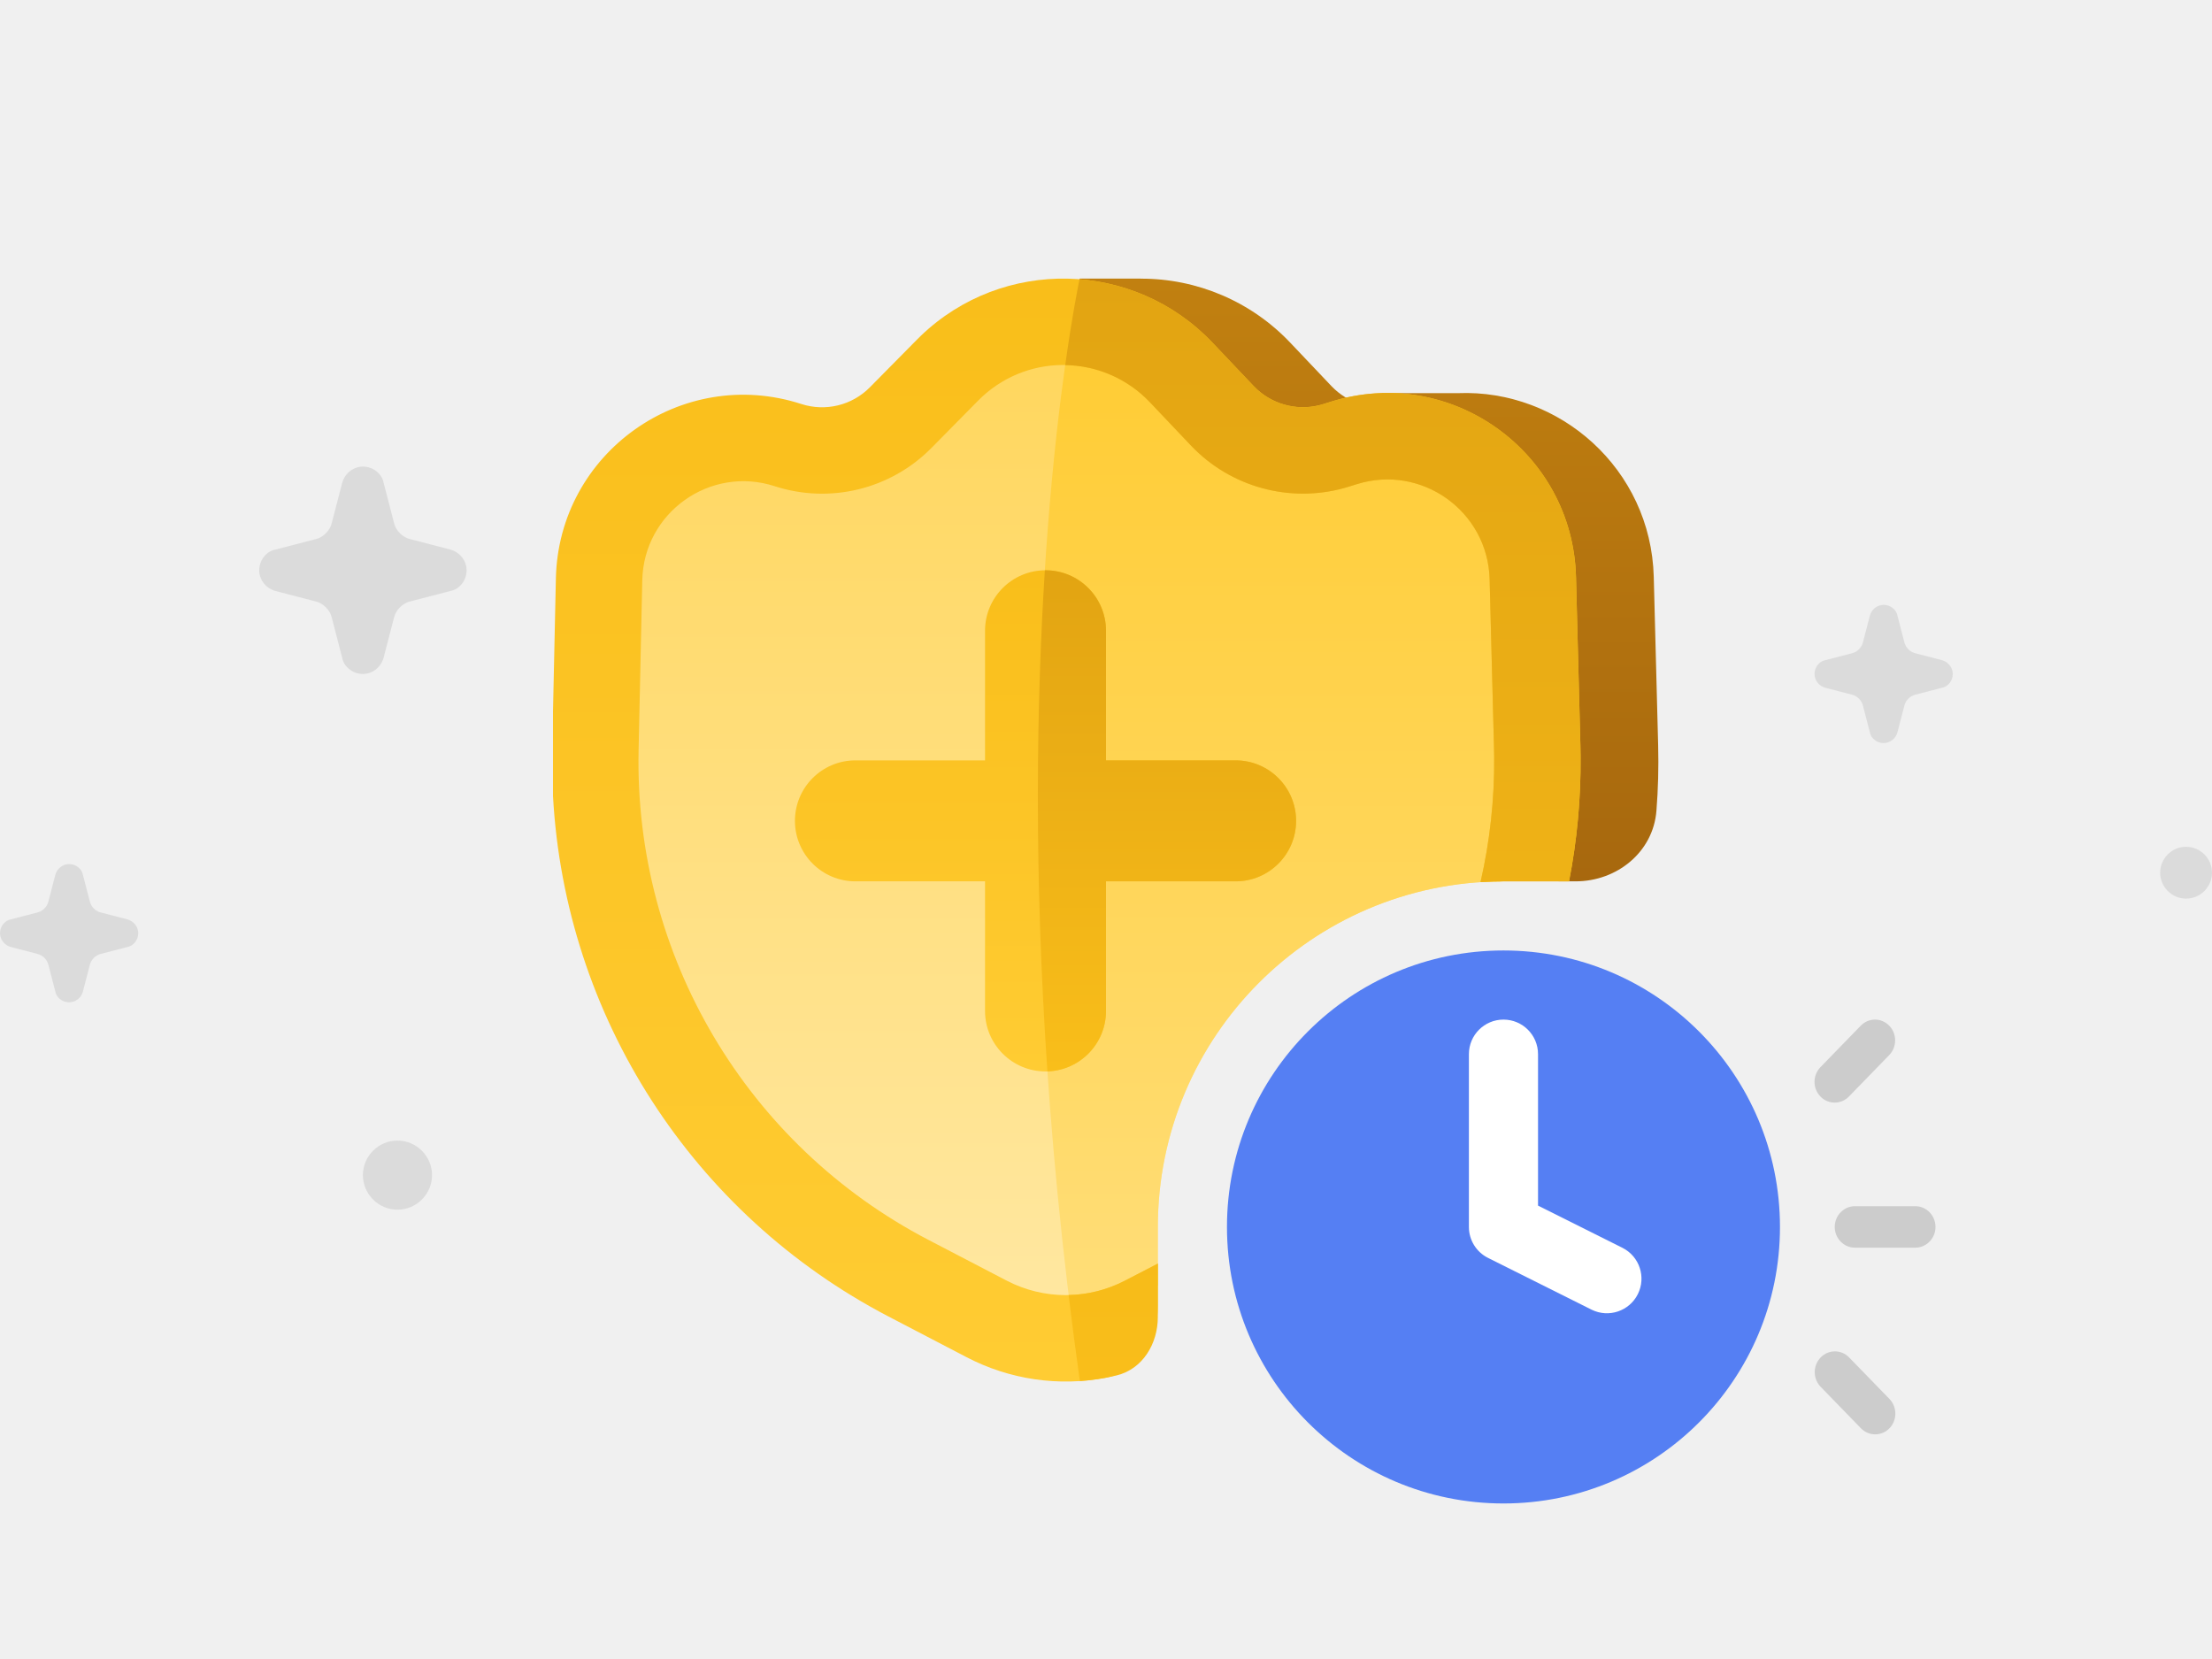
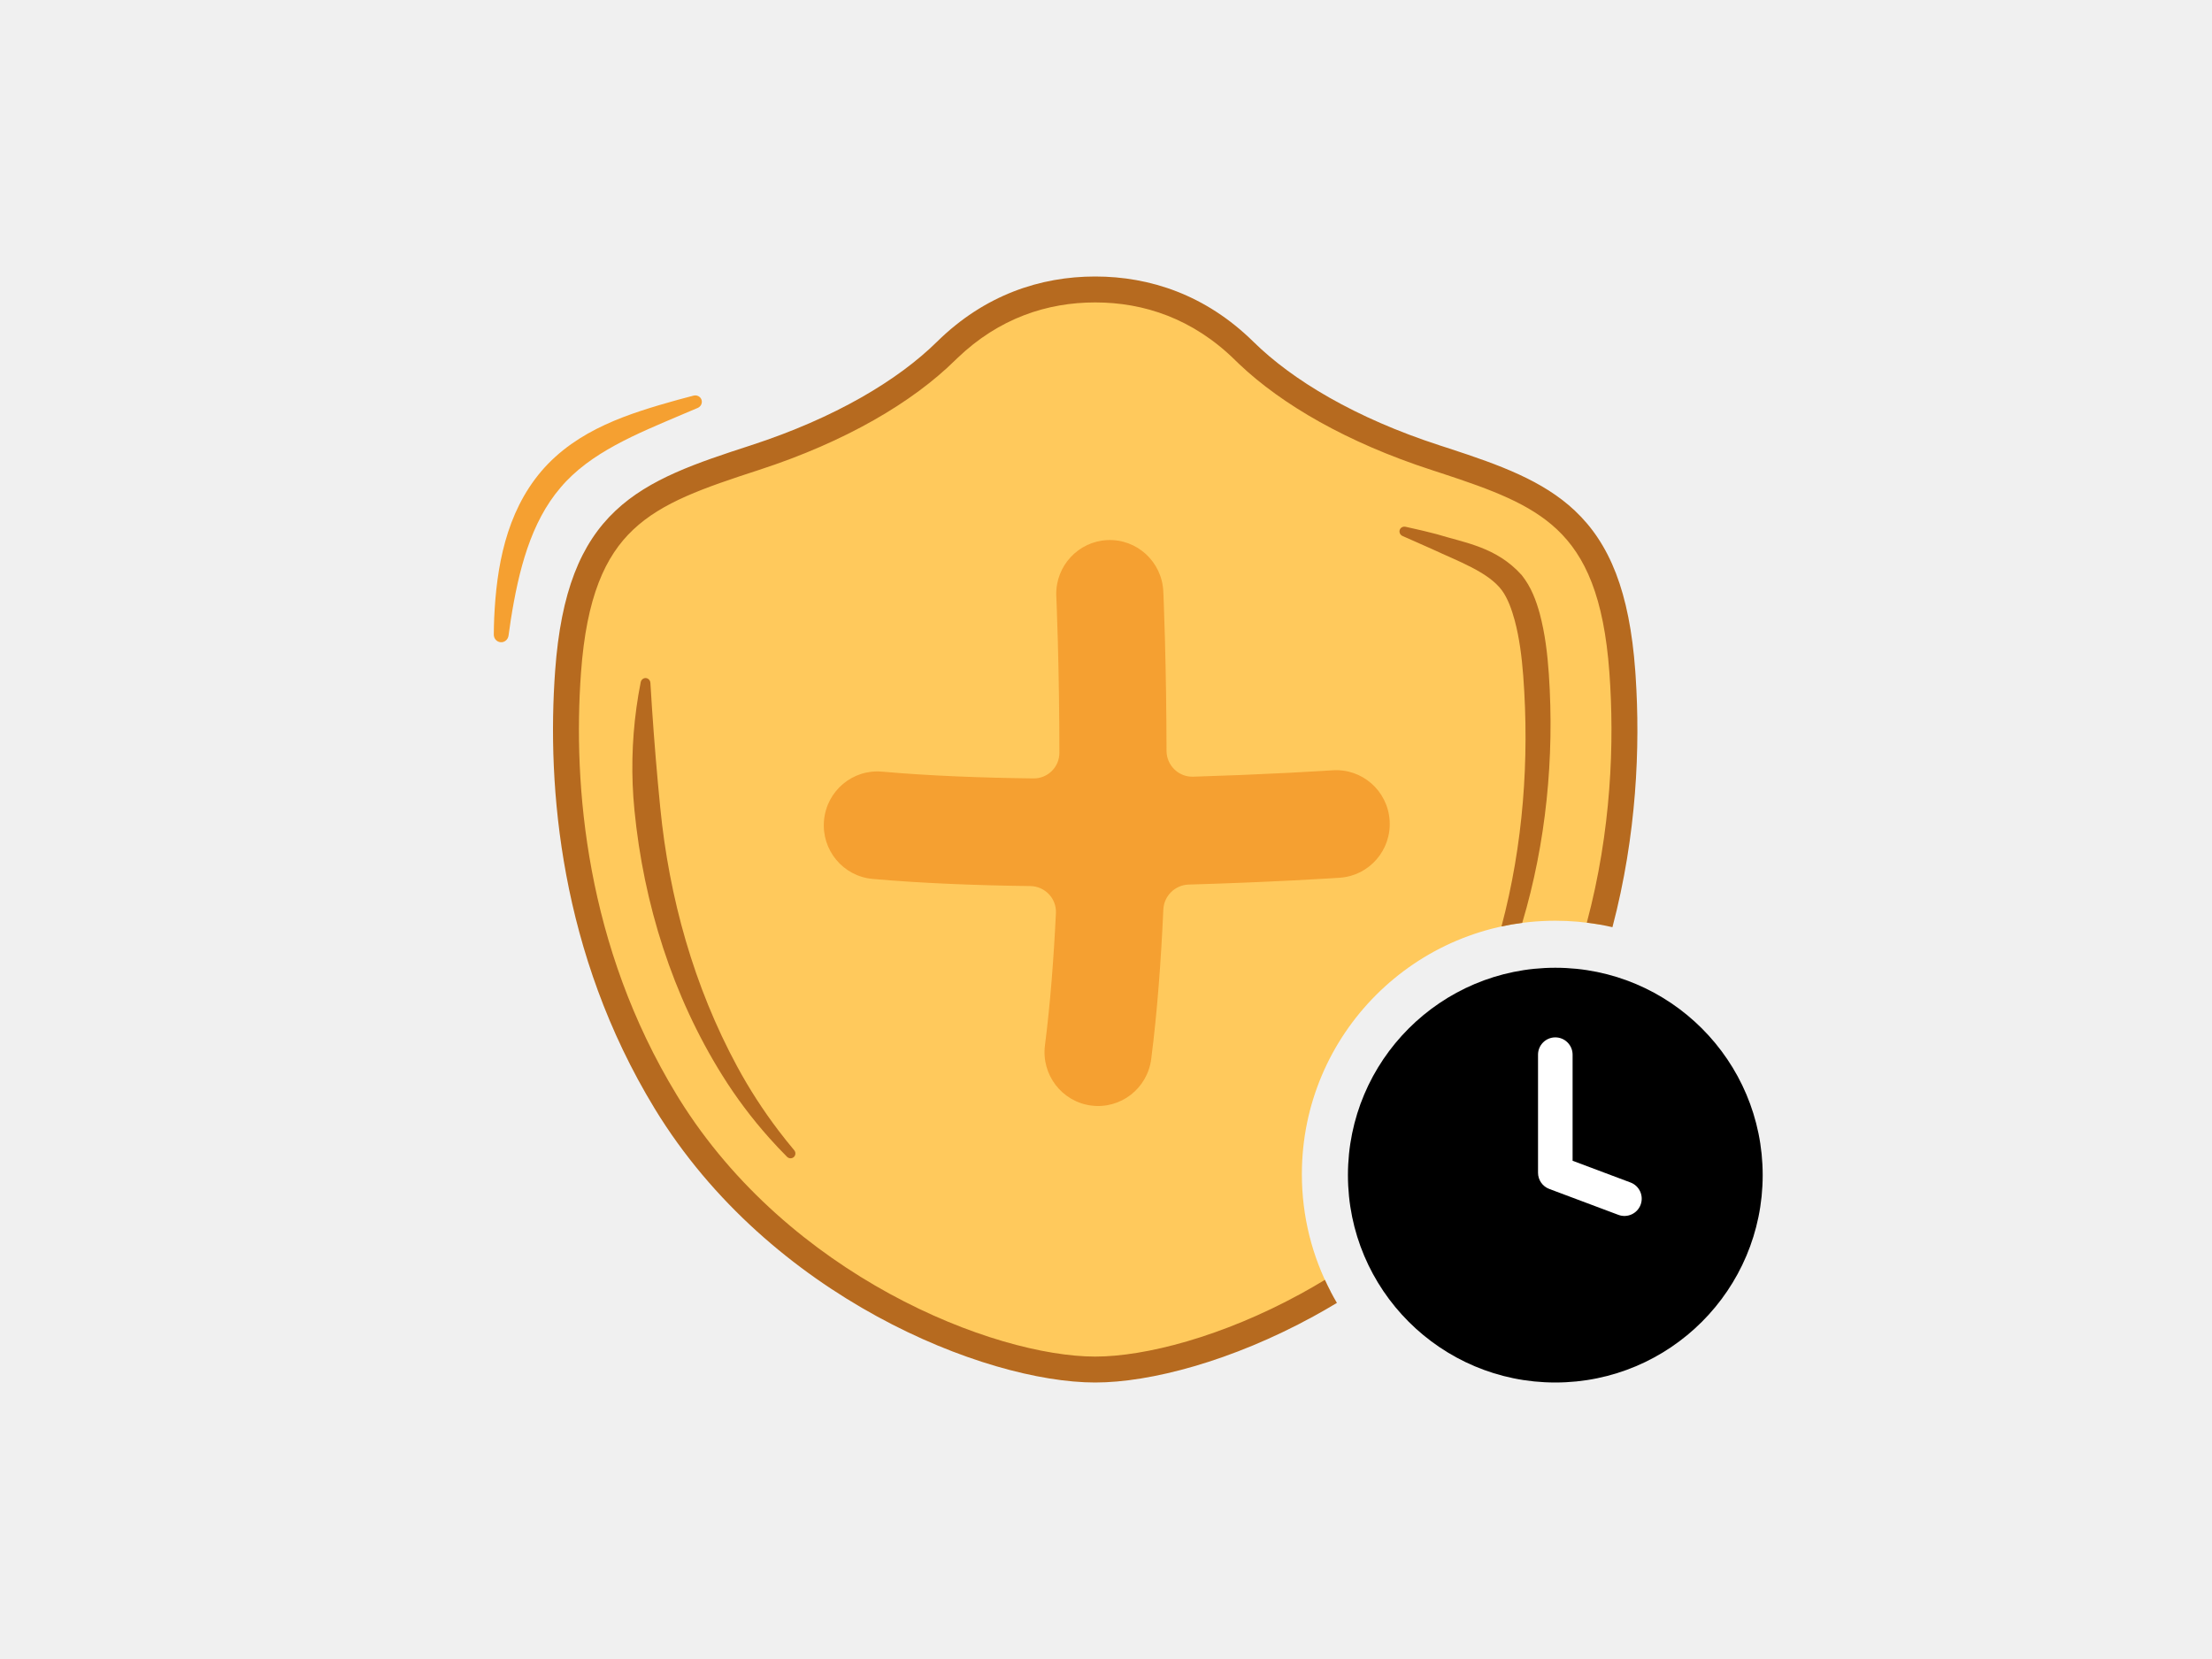
- <svg xmlns="http://www.w3.org/2000/svg" fill="none" viewBox="0 0 128 96">
-   <path fill="#888" d="m112.371 39.8-1.542.4a.88.88 0 0 0-.629.629l-.4 1.542a.84.84 0 0 1-.8.629c-.4 0-.743-.286-.8-.629l-.4-1.542a.88.88 0 0 0-.629-.629l-1.542-.4A.84.84 0 0 1 105 39c0-.4.286-.743.629-.8l1.542-.4a.88.88 0 0 0 .629-.629l.4-1.542A.84.84 0 0 1 109 35c.4 0 .743.286.8.629l.4 1.542a.88.88 0 0 0 .629.629l1.542.4c.4.114.629.457.629.8 0 .4-.286.743-.629.8m-86.314-5.6-2.314.6c-.429.086-.857.514-.943.943l-.6 2.314c-.171.6-.686.943-1.2.943-.6 0-1.114-.429-1.2-.943l-.6-2.314c-.086-.429-.514-.857-.943-.943l-2.314-.6c-.6-.171-.943-.686-.943-1.2 0-.6.429-1.114.943-1.2l2.314-.6c.429-.086.857-.514.943-.943l.6-2.314c.171-.6.686-.943 1.2-.943.6 0 1.114.429 1.2.943l.6 2.314c.086.429.514.857.943.943l2.314.6c.6.171.943.686.943 1.2 0 .6-.428 1.114-.943 1.2M7.371 54.8l-1.542.4a.88.88 0 0 0-.629.629l-.4 1.542A.84.84 0 0 1 4 58c-.4 0-.743-.286-.8-.629l-.4-1.542a.88.88 0 0 0-.629-.629L.63 54.8A.84.84 0 0 1 0 54c0-.4.286-.743.629-.8l1.542-.4a.88.88 0 0 0 .629-.629l.4-1.542A.84.84 0 0 1 4 50c.4 0 .743.286.8.629l.4 1.542a.88.88 0 0 0 .629.629l1.542.4c.4.114.629.457.629.8 0 .4-.286.743-.629.8M126.5 52c-.825 0-1.5-.675-1.5-1.5s.675-1.5 1.5-1.5 1.5.675 1.5 1.5-.675 1.5-1.5 1.5M23 70c-1.1 0-2-.9-2-2s.9-2 2-2 2 .9 2 2-.9 2-2 2" opacity=".2" />
-   <path fill="url(#Subscription-Clock-128_svg__a)" d="M91.175 51c2.392 0 4.488-1.694 4.676-4.08q.149-1.876.1-3.787l-.254-9.748C95.535 27.13 90.25 22.51 84.36 22.75H80l-1.066.693a3.94 3.94 0 0 1-1.693-.91l-.2-.196-2.374-2.502a11.87 11.87 0 0 0-8.663-3.71L66 16.12h-3.523c-.124.59-.676 3.354-1.221 8H71.84l1.573 1.658.224.228a8.94 8.94 0 0 0 8.938 2.148l.278-.087 6.359 1.673a5.87 5.87 0 0 1 1.487 3.775l.253 9.748A31.2 31.2 0 0 1 90.184 51z" />
-   <path fill="url(#Subscription-Clock-128_svg__b)" d="M67 74.375V71c0-11.012 8.9-19.944 19.9-19.998L89 45l-1-16-6-4-8 1-12-7-12 7-11.5.5-3.5 5v20L44.5 69 62 77.5z" />
-   <path fill="url(#Subscription-Clock-128_svg__c)" d="M62.103 77.062a3 3 0 0 0 1.304-.442L67 74.375V71c0-11.012 8.9-19.943 19.898-19.998l1.9-5.43c.133-.378.189-.779.164-1.178l-.87-13.91a3 3 0 0 0-1.33-2.31l-3.834-2.556a3 3 0 0 0-2.037-.48l-5.884.736a3 3 0 0 1-1.884-.386l-9.612-5.607a3 3 0 0 0-1.63-.404c-1.221 7.872-3.521 28.65.222 57.584" />
-   <path fill="url(#Subscription-Clock-128_svg__d)" d="M55.941 78.54a12.4 12.4 0 0 0 8.064 1.183c1.896-.362 2.995-2.21 2.995-4.14v-2.462l-1.92.994a7.41 7.41 0 0 1-6.828-.01l-4.531-2.36a31.19 31.19 0 0 1-16.768-28.332l.213-9.833c.085-3.924 3.93-6.656 7.662-5.446a8.89 8.89 0 0 0 9.07-2.212l2.708-2.745.262-.252a6.913 6.913 0 0 1 9.672.35l2.373 2.503.224.227a8.94 8.94 0 0 0 8.938 2.149l.432-.136c3.752-1.178 7.59 1.564 7.692 5.496l.253 9.748.01.56a31.2 31.2 0 0 1-.79 7.223A20 20 0 0 1 87 51.001h3.794c.459-2.352.688-4.768.668-7.22l-.01-.649-.255-9.748c-.189-7.252-7.266-12.308-14.187-10.137l-.432.136a3.94 3.94 0 0 1-3.837-.85l-.2-.197-2.374-2.502c-4.561-4.806-12.149-4.956-16.895-.39l-.224.222-2.71 2.744a3.89 3.89 0 0 1-3.968.968c-6.92-2.243-14.045 2.82-14.203 10.093L32 41.185v4.874a36.19 36.19 0 0 0 19.411 30.12z" />
-   <path fill="url(#Subscription-Clock-128_svg__e)" d="M85.673 51.046Q86.33 51 87 51h3.794a36 36 0 0 0 .668-7.218l-.01-.65-.255-9.747c-.188-7.252-7.265-12.31-14.187-10.137l-.432.136a3.94 3.94 0 0 1-3.837-.85l-.2-.197-2.374-2.502a11.86 11.86 0 0 0-7.7-3.673c-.104.508-.439 2.2-.826 4.963a6.9 6.9 0 0 1 4.899 2.151l2.373 2.502.224.228a8.94 8.94 0 0 0 8.938 2.148l.432-.135c3.753-1.178 7.59 1.564 7.692 5.496l.253 9.748.01.56a31.2 31.2 0 0 1-.79 7.223m-23.185 28.87a12.4 12.4 0 0 0 2.135-.328c1.5-.367 2.377-1.83 2.377-3.373V73.12l-1.92.994a7.4 7.4 0 0 1-3.242.825q.295 2.448.65 4.976" />
-   <path fill="url(#Subscription-Clock-128_svg__f)" d="M60.5 62a3.5 3.5 0 0 0 3.5-3.5V51h7.5a3.5 3.5 0 1 0 0-7H64v-7.5a3.5 3.5 0 1 0-7 0V44h-7.5a3.5 3.5 0 1 0 0 7H57v7.5a3.5 3.5 0 0 0 3.5 3.5" />
-   <path fill="url(#Subscription-Clock-128_svg__g)" d="M60.61 61.997A3.5 3.5 0 0 0 64 58.5V51h7.5a3.5 3.5 0 1 0 0-7H64v-7.5a3.5 3.5 0 0 0-3.5-3.5l-.038.002c-.48 7.527-.65 17.339.148 28.995" />
-   <path fill="#ccc" d="M108.501 59c.298 0 .595.12.823.354.454.468.454 1.23 0 1.698l-2.333 2.4a1.145 1.145 0 0 1-1.65 0 1.226 1.226 0 0 1 0-1.698l2.332-2.4c.228-.234.525-.354.823-.354zm-1.166 10.798h3.499c.641 0 1.166.54 1.166 1.2s-.525 1.2-1.166 1.2h-3.499c-.641 0-1.166-.54-1.166-1.2s.525-1.2 1.166-1.2m-1.982 8.754c.227-.234.525-.354.822-.354h.006c.297 0 .595.12.822.354l2.333 2.4c.454.467.454 1.23 0 1.697a1.146 1.146 0 0 1-1.651 0l-2.332-2.4a1.226 1.226 0 0 1 0-1.697" />
-   <path fill="#557ff3" d="M87 87c8.837 0 16-7.163 16-16s-7.163-16-16-16-16 7.163-16 16 7.163 16 16 16" />
-   <path fill="#fff" fill-rule="evenodd" d="M87 59a2 2 0 0 1 2 2v8.764l4.894 2.447a2 2 0 0 1-1.788 3.578l-6-3A2 2 0 0 1 85 71V61a2 2 0 0 1 2-2" clip-rule="evenodd" />
-   <defs>
-     <linearGradient id="Subscription-Clock-128_svg__a" x1="78.61" x2="78.61" y1="79.94" y2="16.12" gradientUnits="userSpaceOnUse">
-       <stop stop-color="#92540c" />
-       <stop offset="1" stop-color="#c18010" />
-     </linearGradient>
-     <linearGradient id="Subscription-Clock-128_svg__b" x1="62" x2="62" y1="77.5" y2="19" gradientUnits="userSpaceOnUse">
-       <stop stop-color="#ffe8a3" />
-       <stop offset="1" stop-color="#ffd65c" />
-     </linearGradient>
-     <linearGradient id="Subscription-Clock-128_svg__c" x1="74.512" x2="74.512" y1="19.475" y2="77.061" gradientUnits="userSpaceOnUse">
-       <stop stop-color="#fc3" />
-       <stop offset="1" stop-color="#ffde7a" />
-     </linearGradient>
-     <linearGradient id="Subscription-Clock-128_svg__d" x1="61.732" x2="61.732" y1="79.944" y2="16.121" gradientUnits="userSpaceOnUse">
-       <stop stop-color="#fc3" />
-       <stop offset="1" stop-color="#f9be1a" />
-     </linearGradient>
-     <linearGradient id="Subscription-Clock-128_svg__e" x1="76.552" x2="76.552" y1="79.916" y2="16.162" gradientUnits="userSpaceOnUse">
-       <stop stop-color="#f9be1a" />
-       <stop offset="1" stop-color="#e2a412" />
-     </linearGradient>
-     <linearGradient id="Subscription-Clock-128_svg__f" x1="60.5" x2="60.5" y1="62" y2="33" gradientUnits="userSpaceOnUse">
-       <stop stop-color="#fc3" />
-       <stop offset="1" stop-color="#f9be1a" />
-     </linearGradient>
-     <linearGradient id="Subscription-Clock-128_svg__g" x1="67.528" x2="67.528" y1="61.997" y2="33" gradientUnits="userSpaceOnUse">
-       <stop stop-color="#f9be1a" />
-       <stop offset="1" stop-color="#e2a412" />
-     </linearGradient>
-   </defs>
+ <svg xmlns="http://www.w3.org/2000/svg" width="128" height="96" viewBox="0 0 128 96" fill="none">
+   <path d="M63.375 16.75C66.366 16.75 69.402 17.749 72.003 20.311C74.365 22.636 78.108 24.871 83.067 26.482C89.427 28.55 93.227 29.913 93.878 38.87C94.175 42.954 93.998 48.099 92.57 53.503C91.736 53.356 90.877 53.279 90 53.279C81.9 53.279 75.334 59.845 75.334 67.946C75.334 70.396 75.935 72.707 76.998 74.737C71.912 77.809 66.717 79.25 63.375 79.25C57.286 79.25 45.049 74.465 38.522 63.754C33.161 54.952 32.388 45.506 32.872 38.87C33.522 29.917 37.322 28.55 43.683 26.482C48.638 24.871 52.385 22.636 54.746 20.311C57.347 17.749 60.383 16.75 63.375 16.75Z" fill="#FFC95C" />
+   <path d="M63.375 16C66.545 16 69.776 17.065 72.53 19.776C74.788 22 78.42 24.184 83.298 25.769L83.882 25.959C86.776 26.906 89.279 27.807 91.127 29.546C93.144 31.444 94.293 34.239 94.626 38.815L94.648 39.133C94.917 43.214 94.714 48.304 93.306 53.653C92.821 53.541 92.326 53.453 91.823 53.391C93.245 48.058 93.424 42.97 93.13 38.924C92.812 34.544 91.735 32.178 90.1 30.639C88.523 29.155 86.347 28.347 83.428 27.389L82.835 27.195C77.954 25.609 74.184 23.414 71.712 21.072L71.477 20.845C69.029 18.434 66.187 17.5 63.375 17.5C60.606 17.5 57.81 18.405 55.388 20.733L55.272 20.845C52.808 23.272 48.949 25.558 43.915 27.195C40.696 28.242 38.332 29.058 36.65 30.64C35.014 32.18 33.938 34.545 33.62 38.924C33.144 45.463 33.908 54.739 39.162 63.364L39.312 63.608C42.487 68.703 46.998 72.414 51.473 74.861C56.032 77.354 60.489 78.5 63.375 78.5C66.26 78.5 70.718 77.355 75.277 74.862C75.74 74.609 76.203 74.342 76.666 74.061C76.876 74.519 77.108 74.963 77.362 75.394C76.907 75.668 76.452 75.93 75.997 76.178C71.283 78.755 66.578 80 63.375 80C60.172 80 55.466 78.754 50.753 76.177C46.026 73.593 41.227 69.635 37.881 64.145L37.881 64.144C32.413 55.166 31.633 45.548 32.124 38.815C32.456 34.241 33.605 31.446 35.622 29.548C37.594 27.692 40.31 26.79 43.451 25.769C48.326 24.184 51.962 22 54.22 19.776C56.974 17.065 60.204 16 63.375 16Z" fill="#B66A1F" />
+   <path d="M37.373 39.237C37.443 39.242 37.509 39.274 37.557 39.327C37.605 39.38 37.632 39.449 37.636 39.52C37.665 40.003 37.695 40.495 37.728 40.977C37.859 42.917 38.017 44.827 38.206 46.736C38.721 51.953 40.152 57.084 42.659 61.718C43.357 63.01 44.159 64.25 45.053 65.427C45.345 65.812 45.647 66.189 45.958 66.56C46.004 66.616 46.03 66.688 46.026 66.761C46.022 66.835 45.99 66.904 45.936 66.953C45.882 67.002 45.81 67.028 45.737 67.026C45.664 67.023 45.594 66.992 45.542 66.94C45.194 66.591 44.855 66.231 44.526 65.862C43.517 64.733 42.6 63.515 41.793 62.221C38.916 57.619 37.243 52.287 36.713 46.884C36.517 44.906 36.558 42.911 36.829 40.944C36.896 40.457 36.978 39.962 37.075 39.48C37.089 39.411 37.124 39.346 37.179 39.301C37.234 39.255 37.304 39.232 37.373 39.237Z" fill="#B66A1F" />
+   <path d="M81.13 30.509C81.194 30.476 81.268 30.468 81.338 30.483C81.941 30.614 82.543 30.756 83.139 30.911C84.783 31.416 86.597 31.653 88.057 33.281C88.618 33.986 88.892 34.762 89.1 35.511C89.411 36.682 89.545 37.846 89.626 39.005C89.953 43.835 89.47 48.764 88.086 53.403C87.68 53.456 87.279 53.525 86.885 53.61C88.138 48.896 88.508 43.956 88.144 39.111C88.059 38.012 87.923 36.918 87.651 35.901C87.476 35.254 87.244 34.621 86.915 34.169C86.132 33.099 84.356 32.471 82.842 31.761C82.287 31.515 81.724 31.267 81.162 31.017C81.097 30.988 81.042 30.938 81.011 30.873C80.98 30.808 80.974 30.734 80.996 30.667C81.018 30.599 81.066 30.543 81.13 30.509Z" fill="#B66A1F" />
+   <path d="M64.079 31.253C65.789 31.175 67.238 32.505 67.316 34.224V34.224L67.299 34.238C67.3 34.238 67.316 34.227 67.316 34.228C67.317 34.23 67.317 34.234 67.317 34.238C67.317 34.246 67.318 34.259 67.318 34.275C67.32 34.307 67.322 34.354 67.325 34.415C67.329 34.537 67.337 34.715 67.345 34.945C67.362 35.405 67.385 36.072 67.408 36.904C67.468 39.083 67.499 41.262 67.502 43.441C67.503 44.287 68.198 44.97 69.043 44.944C70.885 44.889 72.726 44.814 74.566 44.72C75.37 44.678 76.009 44.642 76.447 44.615C76.665 44.602 76.833 44.592 76.946 44.584C77.002 44.581 77.044 44.578 77.072 44.576C77.086 44.575 77.096 44.575 77.103 44.574C77.106 44.574 77.108 44.574 77.11 44.574L77.111 44.574C78.819 44.458 80.297 45.756 80.412 47.473C80.528 49.19 79.236 50.675 77.529 50.791H77.526C77.446 50.796 77.493 50.793 77.518 50.792C77.52 50.791 77.522 50.791 77.523 50.791C77.45 50.796 77.49 50.794 77.515 50.792L77.515 50.792C77.506 50.793 77.494 50.793 77.478 50.794C77.447 50.796 77.401 50.8 77.341 50.803C77.221 50.811 77.044 50.822 76.817 50.836C76.363 50.863 75.705 50.901 74.882 50.943C72.851 51.047 70.82 51.128 68.788 51.186C67.994 51.209 67.353 51.842 67.318 52.635C67.184 55.594 66.965 58.577 66.616 61.284C66.396 62.991 64.841 64.195 63.144 63.974C61.447 63.753 60.248 62.19 60.468 60.484C60.773 58.12 60.974 55.492 61.102 52.837C61.143 51.989 60.466 51.284 59.618 51.273C56.523 51.235 53.373 51.114 50.497 50.86C48.792 50.709 47.531 49.197 47.682 47.483C47.832 45.768 49.336 44.501 51.041 44.652C53.768 44.894 56.796 45.008 59.803 45.044C60.63 45.054 61.304 44.386 61.303 43.559C61.302 41.397 61.271 39.236 61.212 37.076C61.19 36.266 61.167 35.62 61.151 35.179C61.143 34.958 61.136 34.788 61.131 34.675C61.129 34.618 61.127 34.575 61.126 34.547C61.125 34.534 61.125 34.523 61.124 34.517C61.124 34.513 61.124 34.511 61.124 34.509L61.124 34.508L61.121 34.428C61.087 32.744 62.396 31.331 64.079 31.253Z" fill="#F5A031" />
+   <path d="M77.524 50.791H77.523C77.524 50.791 77.524 50.791 77.525 50.791L77.524 50.791Z" fill="#F5A031" />
+   <path d="M40.129 22.894C40.222 22.87 40.323 22.878 40.41 22.923C40.497 22.967 40.563 23.042 40.594 23.133C40.625 23.224 40.618 23.324 40.576 23.412C40.535 23.5 40.461 23.568 40.372 23.606C40.072 23.733 39.782 23.856 39.484 23.982C36.849 25.104 34.149 26.181 32.436 28.215C30.704 30.232 30.007 33.039 29.563 35.837C29.514 36.147 29.47 36.456 29.427 36.78C29.412 36.889 29.359 36.991 29.274 37.063C29.19 37.135 29.081 37.171 28.972 37.163C28.863 37.156 28.76 37.105 28.686 37.022C28.612 36.939 28.574 36.831 28.574 36.721C28.577 36.386 28.584 36.066 28.598 35.743C28.731 32.847 29.263 29.696 31.326 27.266C33.41 24.831 36.449 23.913 39.194 23.143C39.508 23.057 39.813 22.977 40.129 22.894Z" fill="#F5A031" />
+   <path d="M90 80C96.627 80 102 74.627 102 68C102 61.373 96.627 56 90 56C83.373 56 78 61.373 78 68C78 74.627 83.373 80 90 80Z" fill="black" />
+   <path d="M89 61.029C89 60.477 89.448 60.029 90 60.029C90.552 60.029 91 60.477 91 61.029V67.169L94.351 68.426C94.868 68.62 95.13 69.197 94.936 69.714C94.742 70.231 94.166 70.493 93.649 70.299L89.649 68.799C89.259 68.653 89 68.279 89 67.862V61.029Z" fill="white" />
</svg>
